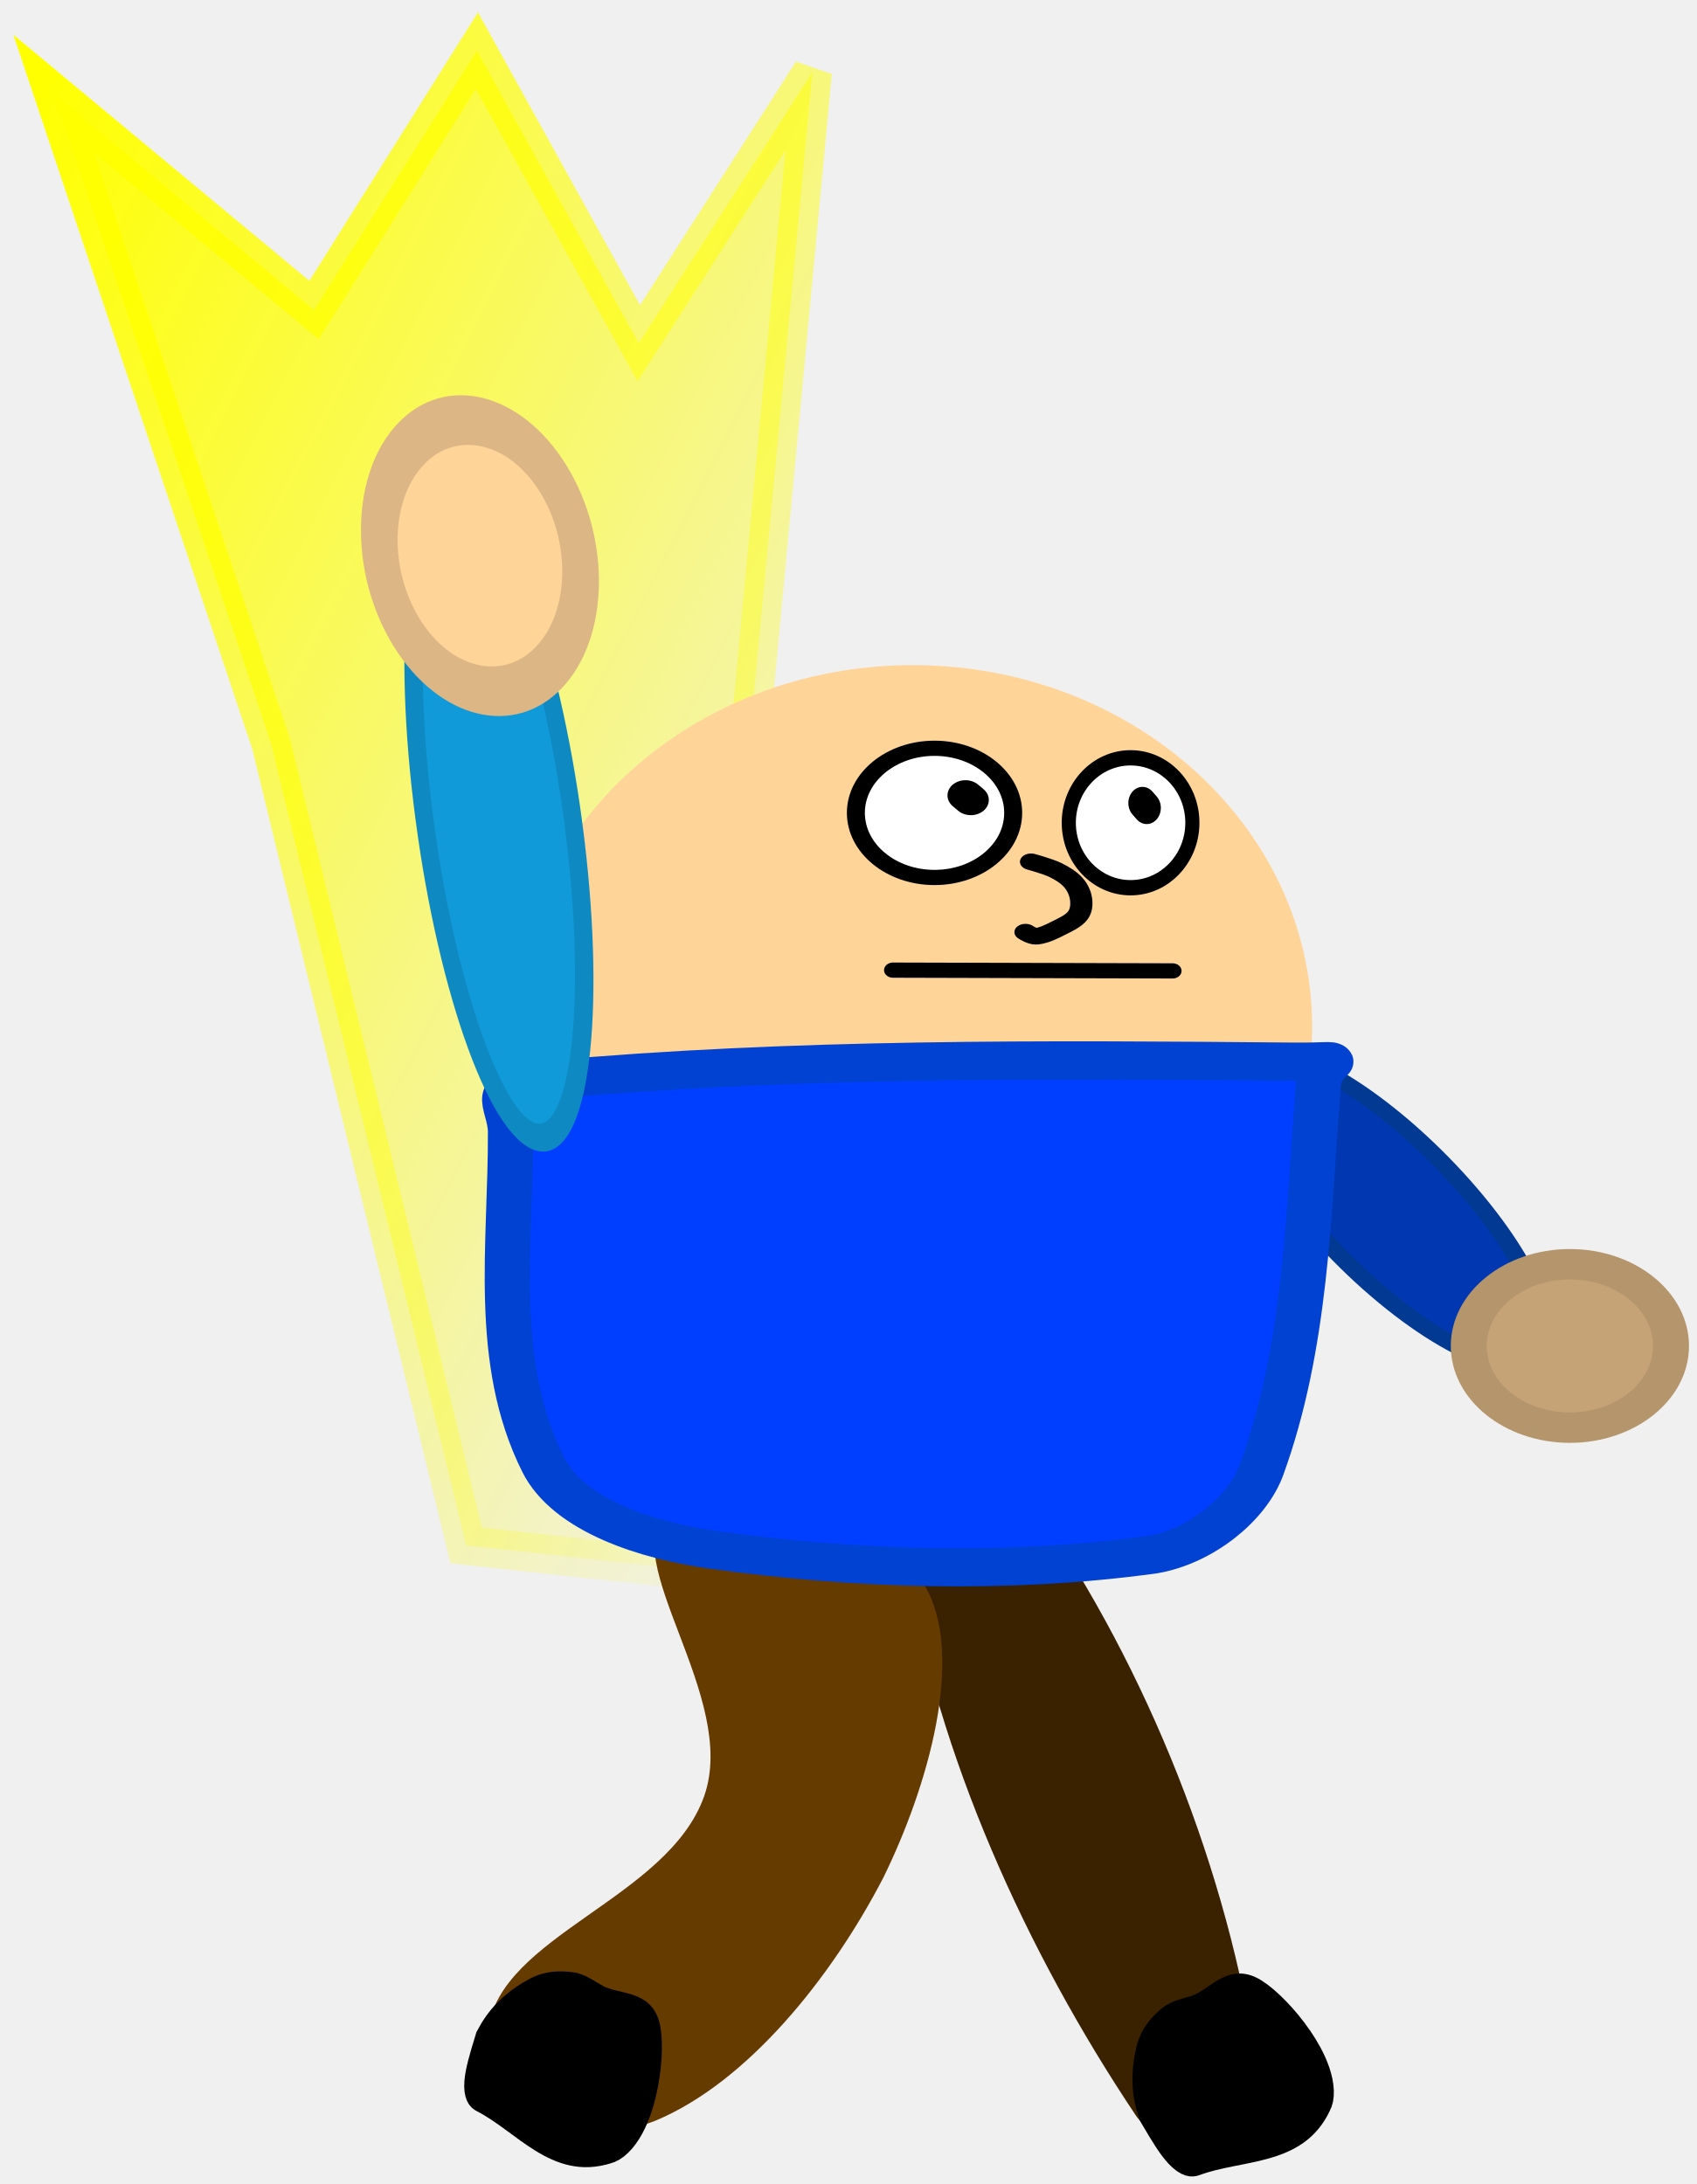
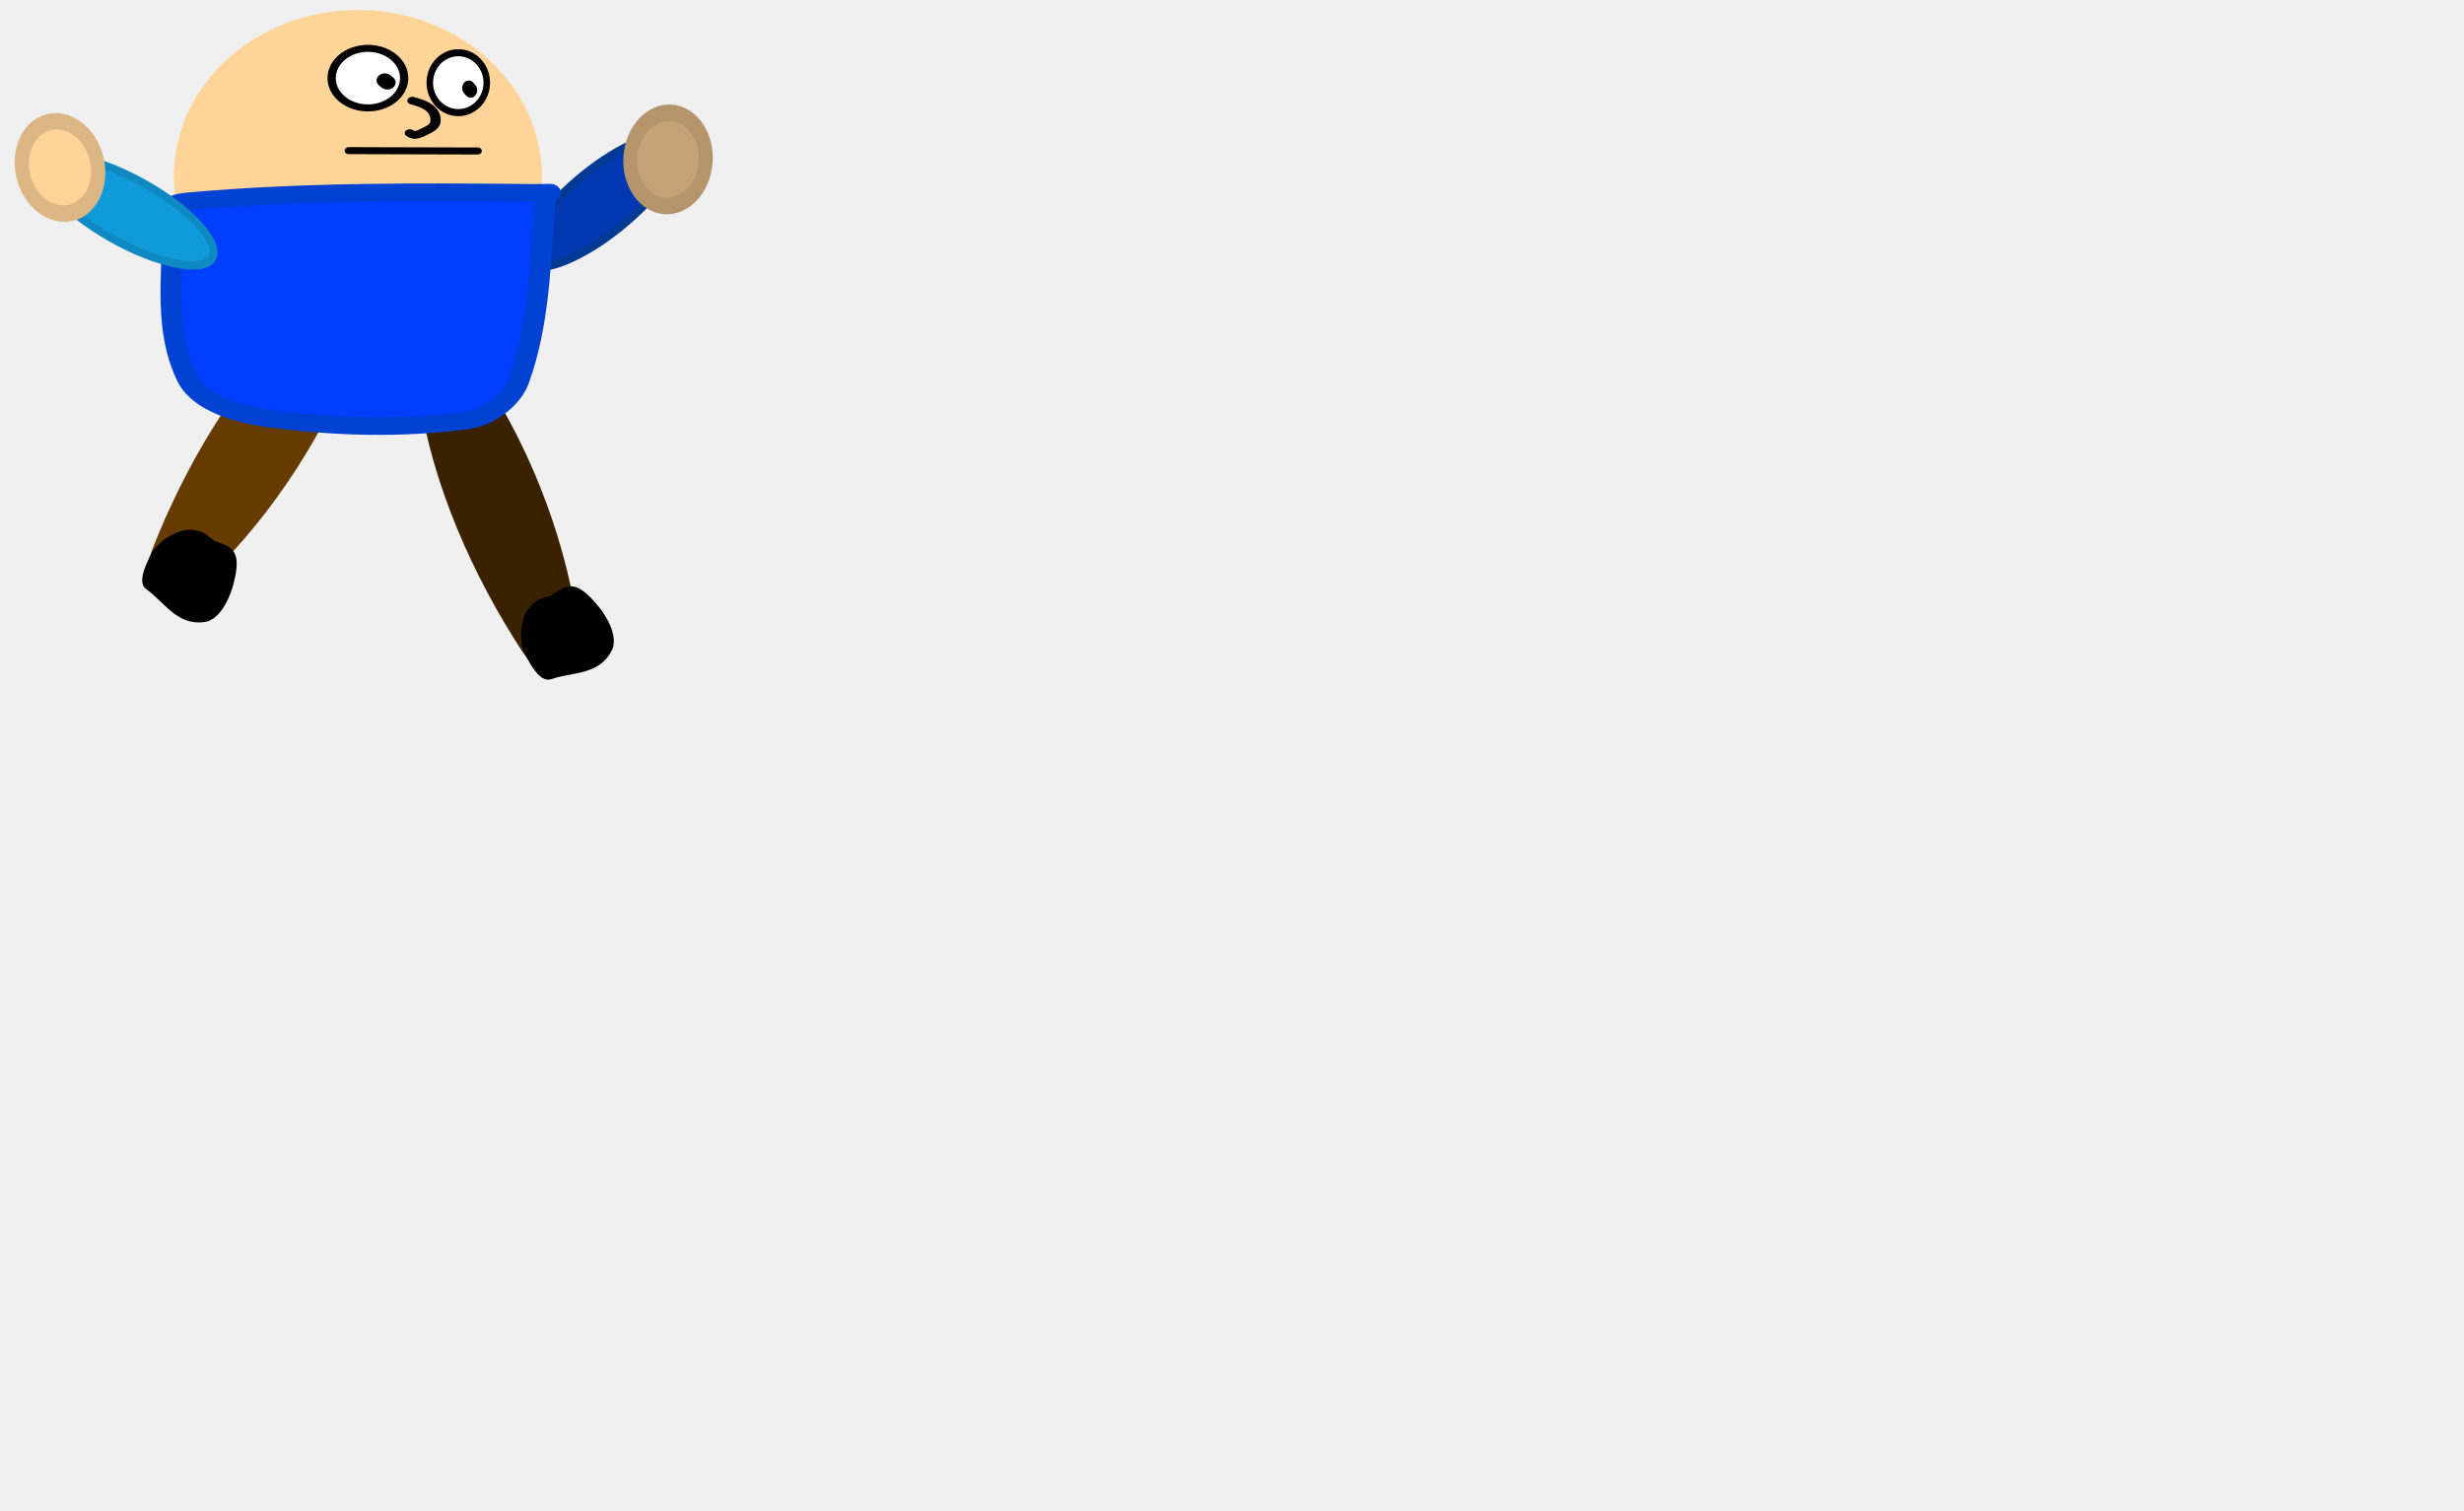
- <svg xmlns="http://www.w3.org/2000/svg" version="1.1" width="87" height="112" viewBox="-1 -1 87 112">
-   <defs>
-     <linearGradient id="grad_1" y2="1">
-       <stop offset="0" stop-color="#FFFF00" stop-opacity="1" />
-       <stop offset="1" stop-color="#FFFF00" stop-opacity="0" />
-     </linearGradient>
-     <linearGradient id="grad_2" y2="1">
-       <stop offset="0" stop-color="#FFFF00" stop-opacity="1" />
-       <stop offset="1" stop-color="#FFFF00" stop-opacity="0" />
-     </linearGradient>
-   </defs>
-   <path id="ID0.0005287081003189087" fill="url(#grad_1)" stroke="url(#grad_2)" stroke-width="2" stroke-linecap="round" d="M 223.900 173.350 L 213.900 172.250 L 203.900 131.150 L 192.750 97.800 L 206.100 108.900 L 214.450 95.600 L 222.750 110.600 L 231.650 96.700 L 224.450 173.350 Z " transform="matrix(1, 0, 0, 1, -191, -94)" />
-   <g id="ID0.5088273035362363" transform="matrix(1, 0, 0, 1, 15, 15)">
-     <path id="ID0.680017416831106" fill="#3A2100" stroke="none" stroke-linecap="round" d="M 231.800 200.550 C 234.301 210.222 233.856 221.179 230.500 230.500 C 229.564 233.098 222.939 232.275 222.250 229.600 C 219.757 219.919 219.342 209.149 222.300 199.700 C 223.430 196.716 231.035 197.551 231.800 200.550 Z " transform="matrix(0.7218155, -0.3012672, 0.3946337, 0.9455152, -208.8, -57.65)" />
-     <path id="ID0.6309642544947565" fill="#000000" stroke="#000000" stroke-width="2" stroke-linecap="round" d="M 249.500 220 C 249.823 221.335 249.996 221.734 250.750 221.750 C 253.769 221.813 257.123 222.895 259.800 221.500 C 261.002 220.956 259.785 218.575 258.750 217.750 C 257.706 216.919 256.083 217.556 254.750 217.500 C 254.085 217.472 253.405 217.377 252.750 217.500 C 252.051 217.631 251.314 217.816 250.750 218.250 C 250.182 218.687 249.575 219.292 249.500 220 Z " transform="matrix(0.7218155, -0.3012672, 0.5325639, 1.275986, -254.1, -113.15)" />
+ <svg xmlns="http://www.w3.org/2000/svg" version="1.1" width="274" height="168" viewBox="0 -1 274 168">
+   <g id="ID0.6547560035251081" transform="matrix(0.06507914, -0.9978801, 0.9978801, 0.06507914, -104, 273.1)">
+     <path id="ID0.032828168012201786" fill="#0138B1" stroke="#023993" stroke-width="1" d="M 208.125 174 C 211.263 174 214.107 174.462 216.166 175.209 C 218.225 175.956 219.500 176.987 219.500 178.125 C 219.500 179.263 218.225 180.294 216.166 181.041 C 214.107 181.788 211.263 182.250 208.125 182.250 C 204.987 182.250 202.143 181.788 200.084 181.041 C 198.025 180.294 196.750 179.263 196.750 178.125 C 196.750 176.987 198.025 175.956 200.084 175.209 C 202.143 174.462 204.987 174 208.125 174 Z " transform="matrix(-0.6236863, -0.6965457, -0.7347401, 0.4706135, 523, 215.3)" />
+     <path id="ID0.10849038045853376" fill="#C5A377" stroke="#B4956C" stroke-width="2" d="M 205.375 191.250 C 206.927 191.250 208.333 191.852 209.351 192.825 C 210.370 193.798 211 195.142 211 196.625 C 211 198.108 210.370 199.452 209.351 200.425 C 208.333 201.398 206.927 202 205.375 202 C 203.823 202 202.417 201.398 201.399 200.425 C 200.380 199.452 199.750 198.108 199.750 196.625 C 199.750 195.142 200.380 193.798 201.399 192.825 C 202.417 191.852 203.823 191.250 205.375 191.250 Z " transform="matrix(0.9216576, 0, 0, 0.7795189, 78.15, 7.95)" />
  </g>
-   <path id="ID0.680017416831106" fill="#663B00" stroke="none" stroke-linecap="round" d="M 231.800 200.550 C 236.124 202.886 237.492 209.578 237.350 214.650 C 237.025 220.350 234.896 226.834 230.500 230.500 C 227.311 233.163 219.171 233.241 218.050 229.900 C 216.146 225.366 225.105 220.169 224.450 214.750 C 223.811 209.496 212.707 205.915 214.300 202.500 C 216.382 198.815 226.662 197.774 231.800 200.550 Z " transform="matrix(0.7095124, 0.3291987, -0.4312215, 0.9293991, -31.55, -182.35)" />
-   <path id="ID0.6309642544947565" fill="#000000" stroke="#000000" stroke-width="2" stroke-linecap="round" d="M 249.500 220 C 249.823 221.335 249.996 221.734 250.750 221.750 C 253.769 221.813 257.123 222.895 259.800 221.500 C 261.002 220.956 259.785 218.575 258.750 217.750 C 257.706 216.919 256.083 217.556 254.750 217.500 C 254.085 217.472 253.405 217.377 252.750 217.500 C 252.051 217.631 251.314 217.816 250.750 218.250 C 250.182 218.687 249.575 219.292 249.500 220 Z " transform="matrix(0.7019644, 0.3256966, -0.5757489, 1.240895, -24.3, -250.8)" />
-   <path id="ID0.8365832129493356" fill="none" stroke="#666666" stroke-width="2" stroke-linecap="round" d="M 177.350 190 " transform="matrix(1, 0, 0, 1, -204, -129)" />
-   <path id="ID0.8365832129493356" fill="none" stroke="#666666" stroke-width="2" stroke-linecap="round" d="M 177.350 190 " transform="matrix(1, 0, 0, 1, -198, -162)" />
-   <path id="ID0.8365832129493356" fill="none" stroke="#666666" stroke-width="2" stroke-linecap="round" d="M 177.350 190 " transform="matrix(1, 0, 0, 1, -356, -228)" />
-   <path id="ID0.8365832129493356" fill="none" stroke="#666666" stroke-width="2" stroke-linecap="round" d="M 177.350 190 " transform="matrix(1, 0, 0, 1, -317, -69)" />
-   <path id="ID0.8365832129493356" fill="none" stroke="#666666" stroke-width="2" stroke-linecap="round" d="M 177.350 190 " transform="matrix(1, 0, 0, 1, -202, -272)" />
-   <path id="ID0.8092106799595058" fill="#FFD499" stroke="none" d="M 242.925 158.500 C 247.801 158.500 252.220 160.621 255.420 164.047 C 258.619 167.472 260.600 172.204 260.600 177.425 C 260.600 182.646 258.619 187.378 255.420 190.803 C 252.220 194.229 247.801 196.350 242.925 196.350 C 238.049 196.350 233.630 194.229 230.430 190.803 C 227.231 187.378 225.250 182.646 225.250 177.425 C 225.250 172.204 227.231 167.472 230.430 164.047 C 233.630 160.621 238.049 158.500 242.925 158.500 Z " transform="matrix(1.158168, 0, 0, 0.9795541, -235.55, -122.15)" />
-   <path id="ID0.14808626752346754" fill="none" stroke="#000000" stroke-width="1" stroke-linecap="round" d="M 231.250 175.750 L 246.800 175.800 " transform="matrix(0.9216576, 0, 0, 0.7795189, -168.35, -88.25)" />
-   <path id="ID0.5513844583183527" fill="#FFFFFF" stroke="#000000" stroke-width="1" d="M 233.125 160 C 234.332 160 235.426 160.476 236.218 161.246 C 237.010 162.015 237.500 163.077 237.500 164.250 C 237.500 165.423 237.010 166.485 236.218 167.254 C 235.426 168.024 234.332 168.500 233.125 168.500 C 231.918 168.500 230.824 168.024 230.032 167.254 C 229.240 166.485 228.750 165.423 228.750 164.250 C 228.750 163.077 229.240 162.015 230.032 161.246 C 230.824 160.476 231.918 160 233.125 160 Z " transform="matrix(0.9216576, 0, 0, 0.7795189, -167.95, -87.35)" />
-   <path id="ID0.5513844583183527" fill="#FFFFFF" stroke="#000000" stroke-width="1" d="M 233.125 160 C 234.332 160 235.426 160.476 236.218 161.246 C 237.010 162.015 237.500 163.077 237.500 164.250 C 237.500 165.423 237.010 166.485 236.218 167.254 C 235.426 168.024 234.332 168.500 233.125 168.500 C 231.918 168.500 230.824 168.024 230.032 167.254 C 229.240 166.485 228.750 165.423 228.750 164.250 C 228.750 163.077 229.240 162.015 230.032 161.246 C 230.824 160.476 231.918 160 233.125 160 Z " transform="matrix(0.7241292, 0, 0, 0.7838256, -111.85, -87.55)" />
-   <path id="ID0.7196033955551684" fill="none" stroke="#000000" stroke-width="2" stroke-linecap="round" d="M 233 166.500 L 233.300 166.800 " transform="matrix(0.9216576, 0, 0, 0.7795189, -166.25, -90)" />
-   <path id="ID0.286019139457494" fill="none" stroke="#000000" stroke-width="2" stroke-linecap="round" d="M 247.500 166.250 L 247.800 166.550 " transform="matrix(0.7241292, 0, 0, 0.8296634, -121.65, -97.75)" />
-   <path id="ID0.032828168012201786" fill="#0138B1" stroke="#023993" stroke-width="1" d="M 208.125 174 C 211.263 174 214.107 174.462 216.166 175.209 C 218.225 175.956 219.500 176.987 219.500 178.125 C 219.500 179.263 218.225 180.294 216.166 181.041 C 214.107 181.788 211.263 182.250 208.125 182.250 C 204.987 182.250 202.143 181.788 200.084 181.041 C 198.025 180.294 196.750 179.263 196.750 178.125 C 196.750 176.987 198.025 175.956 200.084 175.209 C 202.143 174.462 204.987 174 208.125 174 Z " transform="matrix(-0.6446035, -0.6772346, -0.7200717, 0.4927646, 332.7, 114.15)" />
-   <path id="ID0.10849038045853376" fill="#C5A377" stroke="#B4956C" stroke-width="2" d="M 205.375 191.250 C 206.927 191.250 208.333 191.852 209.351 192.825 C 210.370 193.798 211 195.142 211 196.625 C 211 198.108 210.370 199.452 209.351 200.425 C 208.333 201.398 206.927 202 205.375 202 C 203.823 202 202.417 201.398 201.399 200.425 C 200.380 199.452 199.750 198.108 199.750 196.625 C 199.750 195.142 200.380 193.798 201.399 192.825 C 202.417 191.852 203.823 191.250 205.375 191.250 Z " transform="matrix(0.9216576, 0, 0, 0.7795189, -109.8, -85.25)" />
-   <path id="ID0.3222357570193708" fill="none" stroke="#000000" stroke-width="1" stroke-linecap="round" d="M 332.100 155.250 C 332.100 155.250 331.336 155.529 331 155.750 C 330.695 155.951 330.401 156.195 330.200 156.500 C 330.006 156.795 329.885 157.149 329.850 157.500 C 329.816 157.835 329.833 158.208 330 158.500 C 330.187 158.828 330.537 159.039 330.850 159.250 C 331.158 159.458 331.483 159.689 331.850 159.750 C 332.034 159.781 332.350 159.500 332.350 159.500 " transform="matrix(-1.138783, 0, 0, 0.8489106, 430.05, -88.6)" />
-   <path id="ID0.8365832129493356" fill="none" stroke="#666666" stroke-width="2" stroke-linecap="round" d="M 177.350 190 " transform="matrix(1, 0, 0, 1, -11, -21)" />
-   <path id="ID0.8365832129493356" fill="none" stroke="#666666" stroke-width="2" stroke-linecap="round" d="M 177.350 190 " transform="matrix(1, 0, 0, 1, -196, -99)" />
-   <path id="ID0.8365832129493356" fill="none" stroke="#666666" stroke-width="2" stroke-linecap="round" d="M 177.350 190 " transform="matrix(1, 0, 0, 1, 3, -29)" />
-   <path id="ID0.8365832129493356" fill="none" stroke="#666666" stroke-width="2" stroke-linecap="round" d="M 177.350 190 " transform="matrix(1, 0, 0, 1, -208, -19)" />
-   <path id="ID0.8092106799595058" fill="#003FFF" stroke="#0142D2" stroke-width="2" d="M 226.550 179.700 C 237.434 178.545 248.476 178.630 259.600 178.750 C 262.374 178.771 260.758 178.370 260.650 180.050 C 260.219 186.765 260.127 193.669 258.150 200.100 C 257.515 202.165 255.447 204.120 253.350 204.550 C 246.917 205.594 240.210 205.349 233.850 204.300 C 230.985 203.828 227.483 202.523 226.350 199.850 C 224.056 194.436 224.924 188.230 224.900 182.400 C 224.877 180.942 223.706 179.989 226.550 179.700 Z " transform="matrix(1.158168, 0, 0, 0.9795541, -235.3, -121.65)" />
-   <g id="ID0.8711371798999608" transform="matrix(1, 0, 0, 1, 15, 15)">
-     <path id="ID0.032828168012201786" fill="#119AD9" stroke="#0F89C1" stroke-width="1" d="M 208.125 174 C 211.263 174 214.107 174.462 216.166 175.209 C 218.225 175.956 219.500 176.987 219.500 178.125 C 219.500 179.263 218.225 180.294 216.166 181.041 C 214.107 181.788 211.263 182.250 208.125 182.250 C 204.987 182.250 202.143 181.788 200.084 181.041 C 198.025 180.294 196.750 179.263 196.750 178.125 C 196.750 176.987 198.025 175.956 200.084 175.209 C 202.143 174.462 204.987 174 208.125 174 Z " transform="matrix(0.1880794, 1.426579, -0.9249997, -0.02270278, 135.2, -266.75)" />
-     <path id="ID0.10849038045853376" fill="#FFD499" stroke="#DCB684" stroke-width="2" d="M 205.375 191.250 C 206.927 191.250 208.333 191.852 209.351 192.825 C 210.370 193.798 211 195.142 211 196.625 C 211 198.108 210.370 199.452 209.351 200.425 C 208.333 201.398 206.927 202 205.375 202 C 203.823 202 202.417 201.398 201.399 200.425 C 200.380 199.452 199.750 198.108 199.750 196.625 C 199.750 195.142 200.380 193.798 201.399 192.825 C 202.417 191.852 203.823 191.250 205.375 191.250 Z " transform="matrix(-0.636102, 0.7502793, -0.6922098, -1.028321, 275.35, 60.6)" />
+   <g id="ID0.5088273035362363" transform="matrix(0.9266908, -0.3758246, 0.3758246, 0.9266908, -7.4, 18.5)">
+     <path id="ID0.680017416831106" fill="#3A2100" stroke="none" stroke-linecap="round" d="M 231.800 200.550 C 234.301 210.222 233.856 221.179 230.500 230.500 C 229.564 233.098 222.939 232.275 222.250 229.600 C 219.757 219.919 219.342 209.149 222.300 199.700 C 223.430 196.716 231.035 197.551 231.800 200.550 Z " transform="matrix(0.7821634, 0, 0, 1.024566, -133.05, -161.55)" />
+     <path id="ID0.6309642544947565" fill="#000000" stroke="#000000" stroke-width="2" stroke-linecap="round" d="M 249.500 220 C 249.823 221.335 249.996 221.734 250.750 221.750 C 253.769 221.813 257.123 222.895 259.800 221.500 C 261.002 220.956 259.785 218.575 258.750 217.750 C 257.706 216.919 256.083 217.556 254.750 217.500 C 254.085 217.472 253.405 217.377 252.750 217.500 C 252.051 217.631 251.314 217.816 250.750 218.250 C 250.182 218.687 249.575 219.292 249.500 220 Z " transform="matrix(0.7821634, 0, 0, 1.382666, -153.45, -230.25)" />
+   </g>
+   <g id="ID0.5088273035362363" transform="matrix(0.8436615, 0.5368755, -0.5368755, 0.8436615, 33.05, -16.7)">
+     <path id="ID0.680017416831106" fill="#663B00" stroke="none" stroke-linecap="round" d="M 231.800 200.550 C 234.301 210.222 233.856 221.179 230.500 230.500 C 229.564 233.098 222.939 232.275 222.250 229.600 C 219.757 219.919 219.342 209.149 222.300 199.700 C 223.430 196.716 231.035 197.551 231.800 200.550 Z " transform="matrix(0.7821634, 0, 0, 1.024566, -146.2, -161.8)" />
+     <path id="ID0.6309642544947565" fill="#000000" stroke="#000000" stroke-width="2" stroke-linecap="round" d="M 249.500 220 C 249.823 221.335 249.996 221.734 250.750 221.750 C 253.769 221.813 257.123 222.895 259.800 221.500 C 261.002 220.956 259.785 218.575 258.750 217.750 C 257.706 216.919 256.083 217.556 254.750 217.500 C 254.085 217.472 253.405 217.377 252.750 217.500 C 252.051 217.631 251.314 217.816 250.750 218.250 C 250.182 218.687 249.575 219.292 249.500 220 Z " transform="matrix(0.7821634, 0, 0, 1.382666, -166.6, -230.45)" />
+   </g>
+   <path id="ID0.8365832129493356" fill="none" stroke="#666666" stroke-width="2" stroke-linecap="round" d="M 177.350 190 " transform="matrix(1, 0, 0, 1, -210, -162)" />
+   <path id="ID0.8365832129493356" fill="none" stroke="#666666" stroke-width="2" stroke-linecap="round" d="M 177.350 190 " transform="matrix(1, 0, 0, 1, -204, -195)" />
+   <path id="ID0.8365832129493356" fill="none" stroke="#666666" stroke-width="2" stroke-linecap="round" d="M 177.350 190 " transform="matrix(1, 0, 0, 1, -362, -261)" />
+   <path id="ID0.8365832129493356" fill="none" stroke="#666666" stroke-width="2" stroke-linecap="round" d="M 177.350 190 " transform="matrix(1, 0, 0, 1, -323, -102)" />
+   <path id="ID0.8365832129493356" fill="none" stroke="#666666" stroke-width="2" stroke-linecap="round" d="M 177.350 190 " transform="matrix(1, 0, 0, 1, -208, -305)" />
+   <path id="ID0.8092106799595058" fill="#FFD499" stroke="none" d="M 242.925 158.500 C 247.801 158.500 252.220 160.621 255.420 164.047 C 258.619 167.472 260.600 172.204 260.600 177.425 C 260.600 182.646 258.619 187.378 255.420 190.803 C 252.220 194.229 247.801 196.350 242.925 196.350 C 238.049 196.350 233.630 194.229 230.430 190.803 C 227.231 187.378 225.250 182.646 225.250 177.425 C 225.250 172.204 227.231 167.472 230.430 164.047 C 233.630 160.621 238.049 158.500 242.925 158.500 Z " transform="matrix(1.158168, 0, 0, 0.9795541, -241.55, -155.15)" />
+   <path id="ID0.14808626752346754" fill="none" stroke="#000000" stroke-width="1" stroke-linecap="round" d="M 231.250 175.750 L 246.800 175.800 " transform="matrix(0.9216576, 0, 0, 0.7795189, -174.35, -121.25)" />
+   <path id="ID0.5513844583183527" fill="#FFFFFF" stroke="#000000" stroke-width="1" d="M 233.125 160 C 234.332 160 235.426 160.476 236.218 161.246 C 237.010 162.015 237.500 163.077 237.500 164.250 C 237.500 165.423 237.010 166.485 236.218 167.254 C 235.426 168.024 234.332 168.500 233.125 168.500 C 231.918 168.500 230.824 168.024 230.032 167.254 C 229.240 166.485 228.750 165.423 228.750 164.250 C 228.750 163.077 229.240 162.015 230.032 161.246 C 230.824 160.476 231.918 160 233.125 160 Z " transform="matrix(0.9216576, 0, 0, 0.7795189, -173.95, -120.35)" />
+   <path id="ID0.5513844583183527" fill="#FFFFFF" stroke="#000000" stroke-width="1" d="M 233.125 160 C 234.332 160 235.426 160.476 236.218 161.246 C 237.010 162.015 237.500 163.077 237.500 164.250 C 237.500 165.423 237.010 166.485 236.218 167.254 C 235.426 168.024 234.332 168.500 233.125 168.500 C 231.918 168.500 230.824 168.024 230.032 167.254 C 229.240 166.485 228.750 165.423 228.750 164.250 C 228.750 163.077 229.240 162.015 230.032 161.246 C 230.824 160.476 231.918 160 233.125 160 Z " transform="matrix(0.7241292, 0, 0, 0.7838256, -117.85, -120.55)" />
+   <path id="ID0.7196033955551684" fill="none" stroke="#000000" stroke-width="2" stroke-linecap="round" d="M 233 166.500 L 233.300 166.800 " transform="matrix(0.9216576, 0, 0, 0.7795189, -171.95, -121.85)" />
+   <path id="ID0.286019139457494" fill="none" stroke="#000000" stroke-width="2" stroke-linecap="round" d="M 247.500 166.250 L 247.800 166.550 " transform="matrix(0.7241292, 0, 0, 0.8296634, -127.1, -129.15)" />
+   <path id="ID0.3222357570193708" fill="none" stroke="#000000" stroke-width="1" stroke-linecap="round" d="M 332.100 155.250 C 332.100 155.250 331.336 155.529 331 155.750 C 330.695 155.951 330.401 156.195 330.200 156.500 C 330.006 156.795 329.885 157.149 329.850 157.500 C 329.816 157.835 329.833 158.208 330 158.500 C 330.187 158.828 330.537 159.039 330.850 159.250 C 331.158 159.458 331.483 159.689 331.850 159.750 C 332.034 159.781 332.350 159.500 332.350 159.500 " transform="matrix(-1.138783, 0, 0, 0.8489106, 424.05, -121.6)" />
+   <path id="ID0.8365832129493356" fill="none" stroke="#666666" stroke-width="2" stroke-linecap="round" d="M 177.350 190 " transform="matrix(1, 0, 0, 1, -17, -54)" />
+   <path id="ID0.8365832129493356" fill="none" stroke="#666666" stroke-width="2" stroke-linecap="round" d="M 177.350 190 " transform="matrix(1, 0, 0, 1, -202, -132)" />
+   <path id="ID0.8365832129493356" fill="none" stroke="#666666" stroke-width="2" stroke-linecap="round" d="M 177.350 190 " transform="matrix(1, 0, 0, 1, -3, -62)" />
+   <path id="ID0.8365832129493356" fill="none" stroke="#666666" stroke-width="2" stroke-linecap="round" d="M 177.350 190 " transform="matrix(1, 0, 0, 1, -214, -52)" />
+   <path id="ID0.8092106799595058" fill="#003FFF" stroke="#0142D2" stroke-width="2" d="M 226.550 179.700 C 237.434 178.545 248.476 178.630 259.600 178.750 C 262.374 178.771 260.758 178.370 260.650 180.050 C 260.219 186.765 260.127 193.669 258.150 200.100 C 257.515 202.165 255.447 204.120 253.350 204.550 C 246.917 205.594 240.210 205.349 233.850 204.300 C 230.985 203.828 227.483 202.523 226.350 199.850 C 224.056 194.436 224.924 188.230 224.900 182.400 C 224.877 180.942 223.706 179.989 226.550 179.700 Z " transform="matrix(1.158168, 0, 0, 0.9795541, -241.3, -154.65)" />
+   <g id="ID0.8711371798999608">
+     <path id="ID0.032828168012201786" fill="#119AD9" stroke="#0F89C1" stroke-width="1" d="M 208.125 174 C 211.263 174 214.107 174.462 216.166 175.209 C 218.225 175.956 219.500 176.987 219.500 178.125 C 219.500 179.263 218.225 180.294 216.166 181.041 C 214.107 181.788 211.263 182.250 208.125 182.250 C 204.987 182.250 202.143 181.788 200.084 181.041 C 198.025 180.294 196.750 179.263 196.750 178.125 C 196.750 176.987 198.025 175.956 200.084 175.209 C 202.143 174.462 204.987 174 208.125 174 Z " transform="matrix(0.8264366, 0.4372218, -0.279456, 0.8265739, -107.95, -215.75)" />
+     <path id="ID0.10849038045853376" fill="#FFD499" stroke="#DCB684" stroke-width="2" d="M 205.375 191.250 C 206.927 191.250 208.333 191.852 209.351 192.825 C 210.370 193.798 211 195.142 211 196.625 C 211 198.108 210.370 199.452 209.351 200.425 C 208.333 201.398 206.927 202 205.375 202 C 203.823 202 202.417 201.398 201.399 200.425 C 200.380 199.452 199.750 198.108 199.750 196.625 C 199.750 195.142 200.380 193.798 201.399 192.825 C 202.417 191.852 203.823 191.250 205.375 191.250 Z " transform="matrix(0.222351, 0.8944345, -0.756494, 0.1880598, 109.75, -203.05)" />
  </g>
</svg>
